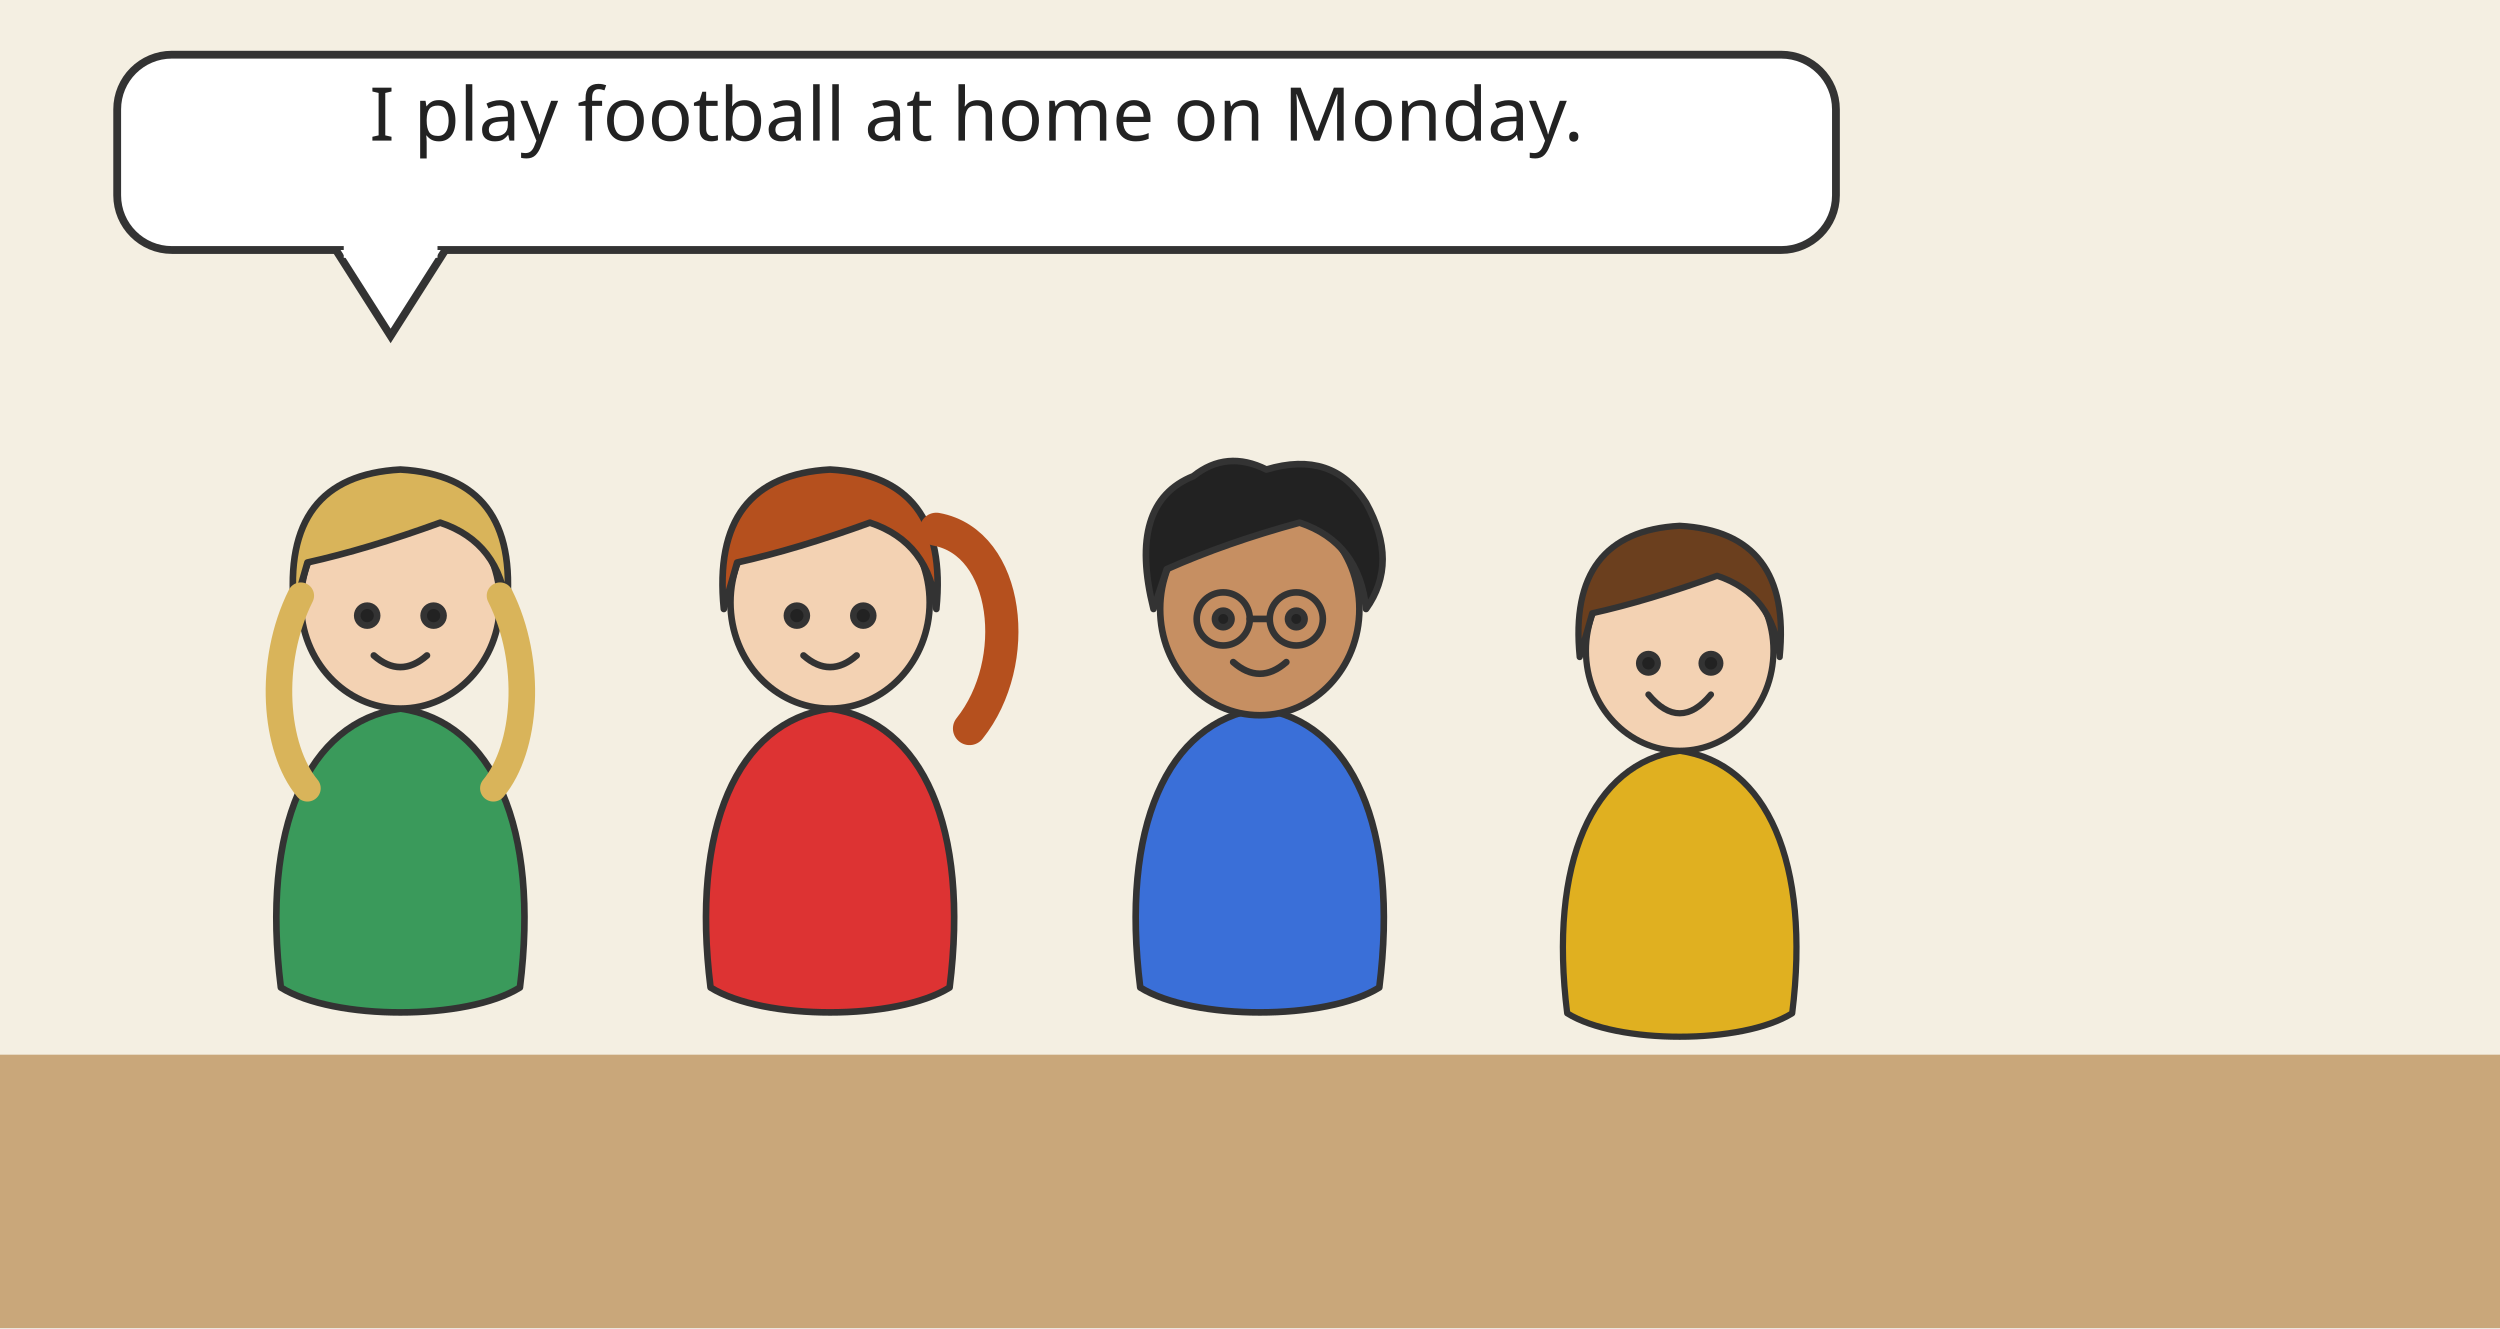
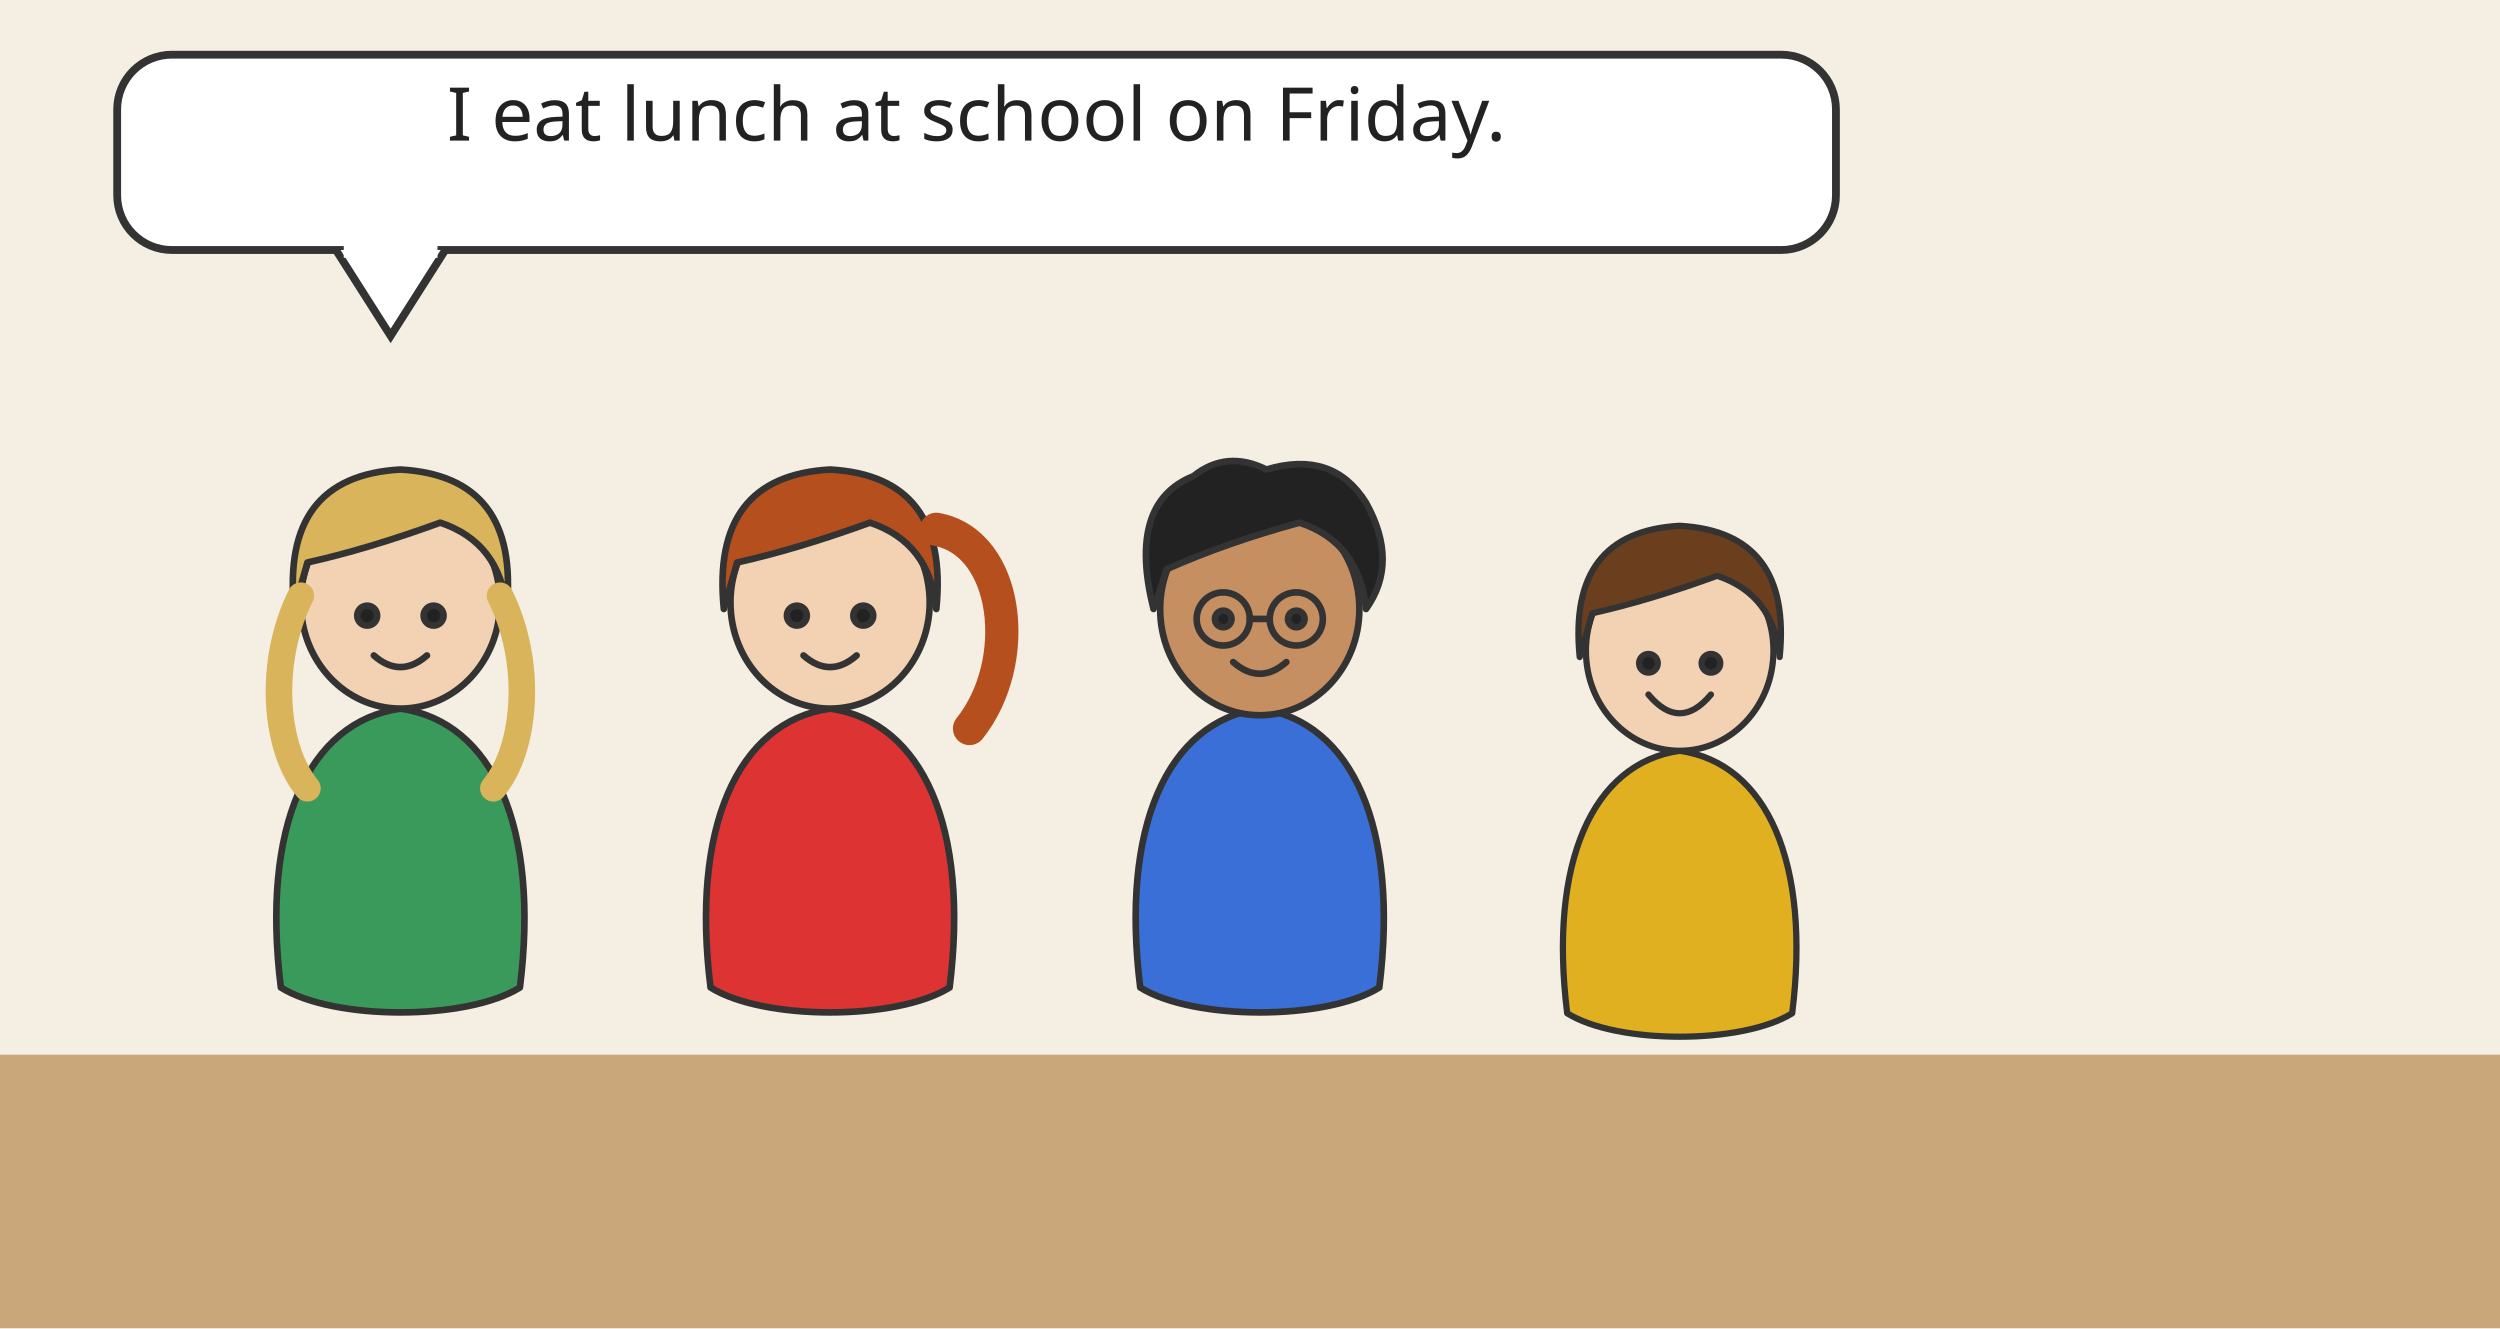
<svg xmlns="http://www.w3.org/2000/svg" viewBox="0 0 640 340" role="img">
  <defs>
    <g id="sophie" stroke="#333" stroke-width="2" stroke-linejoin="round" stroke-linecap="round">
      <path d="M14 168 C8 120 22 88 50 84 C78 88 92 120 86 168 C70 178 30 178 14 168 Z" fill="#3a9a5b" />
      <ellipse cx="50" cy="52" rx="30" ry="32" fill="#f3d2b3" />
      <path d="M18 54 Q14 14 50 12 Q86 14 82 54 Q80 34 62 28 Q40 36 22 40 Z" fill="#d9b45a" />
      <path d="M20 50 C10 70 12 96 22 108" fill="none" stroke="#d9b45a" stroke-width="8" />
      <path d="M80 50 C90 70 88 96 78 108" fill="none" stroke="#d9b45a" stroke-width="8" />
      <circle cx="40" cy="56" r="3" fill="#222" />
      <circle cx="60" cy="56" r="3" fill="#222" />
      <path d="M42 68 Q50 75 58 68" fill="none" />
    </g>
    <g id="ellie" stroke="#333" stroke-width="2" stroke-linejoin="round" stroke-linecap="round">
      <path d="M14 168 C8 120 22 88 50 84 C78 88 92 120 86 168 C70 178 30 178 14 168 Z" fill="#d33" />
      <ellipse cx="50" cy="52" rx="30" ry="32" fill="#f3d2b3" />
      <path d="M18 54 Q14 14 50 12 Q86 14 82 54 Q80 34 62 28 Q40 36 22 40 Z" fill="#b5501e" />
      <path d="M82 30 C104 34 108 70 92 90" fill="none" stroke="#b5501e" stroke-width="10" />
      <circle cx="40" cy="56" r="3" fill="#222" />
      <circle cx="60" cy="56" r="3" fill="#222" />
      <path d="M42 68 Q50 75 58 68" fill="none" />
    </g>
    <g id="peter" stroke="#333" stroke-width="2" stroke-linejoin="round" stroke-linecap="round">
      <path d="M14 168 C8 120 22 88 50 84 C78 88 92 120 86 168 C70 178 30 178 14 168 Z" fill="#e0b020" />
      <ellipse cx="50" cy="52" rx="30" ry="32" fill="#f3d2b3" />
      <path d="M18 54 Q14 14 50 12 Q86 14 82 54 Q80 34 62 28 Q40 36 22 40 Z" fill="#6b3f1e" />
      <circle cx="40" cy="56" r="3" fill="#222" />
      <circle cx="60" cy="56" r="3" fill="#222" />
      <path d="M40 66 Q50 78 60 66" fill="none" />
    </g>
    <g id="amir" stroke="#333" stroke-width="2" stroke-linejoin="round" stroke-linecap="round">
      <path d="M14 168 C8 120 22 88 50 84 C78 88 92 120 86 168 C70 178 30 178 14 168 Z" fill="#3a6fd8" />
      <ellipse cx="50" cy="54" rx="30" ry="32" fill="#c68f62" />
      <path d="M18 54 Q10 22 30 14 Q40 6 52 12 Q72 6 82 22 Q92 40 82 54 Q80 34 62 28 Q40 34 22 42 Z" fill="#222" />
      <circle cx="39" cy="57" r="8" fill="none" />
      <circle cx="61" cy="57" r="8" fill="none" />
      <path d="M47 57 L53 57" fill="none" />
      <circle cx="39" cy="57" r="2.5" fill="#222" />
      <circle cx="61" cy="57" r="2.5" fill="#222" />
      <path d="M42 70 Q50 77 58 70" fill="none" />
    </g>
    <g id="hill" stroke="#333" stroke-width="2" stroke-linejoin="round" stroke-linecap="round">
      <path d="M10 168 C4 120 20 88 50 84 C80 88 96 120 90 168 C72 178 28 178 10 168 Z" fill="#8a5a2b" />
      <ellipse cx="50" cy="52" rx="30" ry="32" fill="#f3d2b3" />
      <path d="M18 50 Q14 14 50 12 Q86 14 82 50 Q80 30 62 26 Q40 32 22 38 Z" fill="#9a9a9a" />
      <circle cx="40" cy="56" r="3" fill="#222" />
      <circle cx="60" cy="56" r="3" fill="#222" />
      <path d="M42 68 Q50 75 58 68" fill="none" />
    </g>
  </defs>
  <rect width="640" height="340" fill="#f4efe2" />
  <rect y="270" width="640" height="70" fill="#c9a77a" />
  <use href="#sophie" transform="translate(60,110) scale(0.85)" />
  <use href="#ellie" transform="translate(170,110) scale(0.85)" />
  <use href="#amir" transform="translate(280,110) scale(0.85)" />
  <use href="#peter" transform="translate(390,125) scale(0.8)" />
  <rect x="30" y="14" width="440" height="50" rx="14" fill="#fff" stroke="#333" stroke-width="2" />
  <path d="M86 64 l14 22 l14 -22" fill="#fff" stroke="#333" stroke-width="2" />
  <rect x="88" y="60" width="24" height="6" fill="#fff" />
-   <text x="250.0" y="36" text-anchor="middle" font-family="sans-serif" font-size="19" fill="#222">I play football at home on Monday.</text>
+   <text x="250.0" y="36" text-anchor="middle" font-family="sans-serif" font-size="19" fill="#222">I eat lunch at school on Friday.</text>
</svg>
